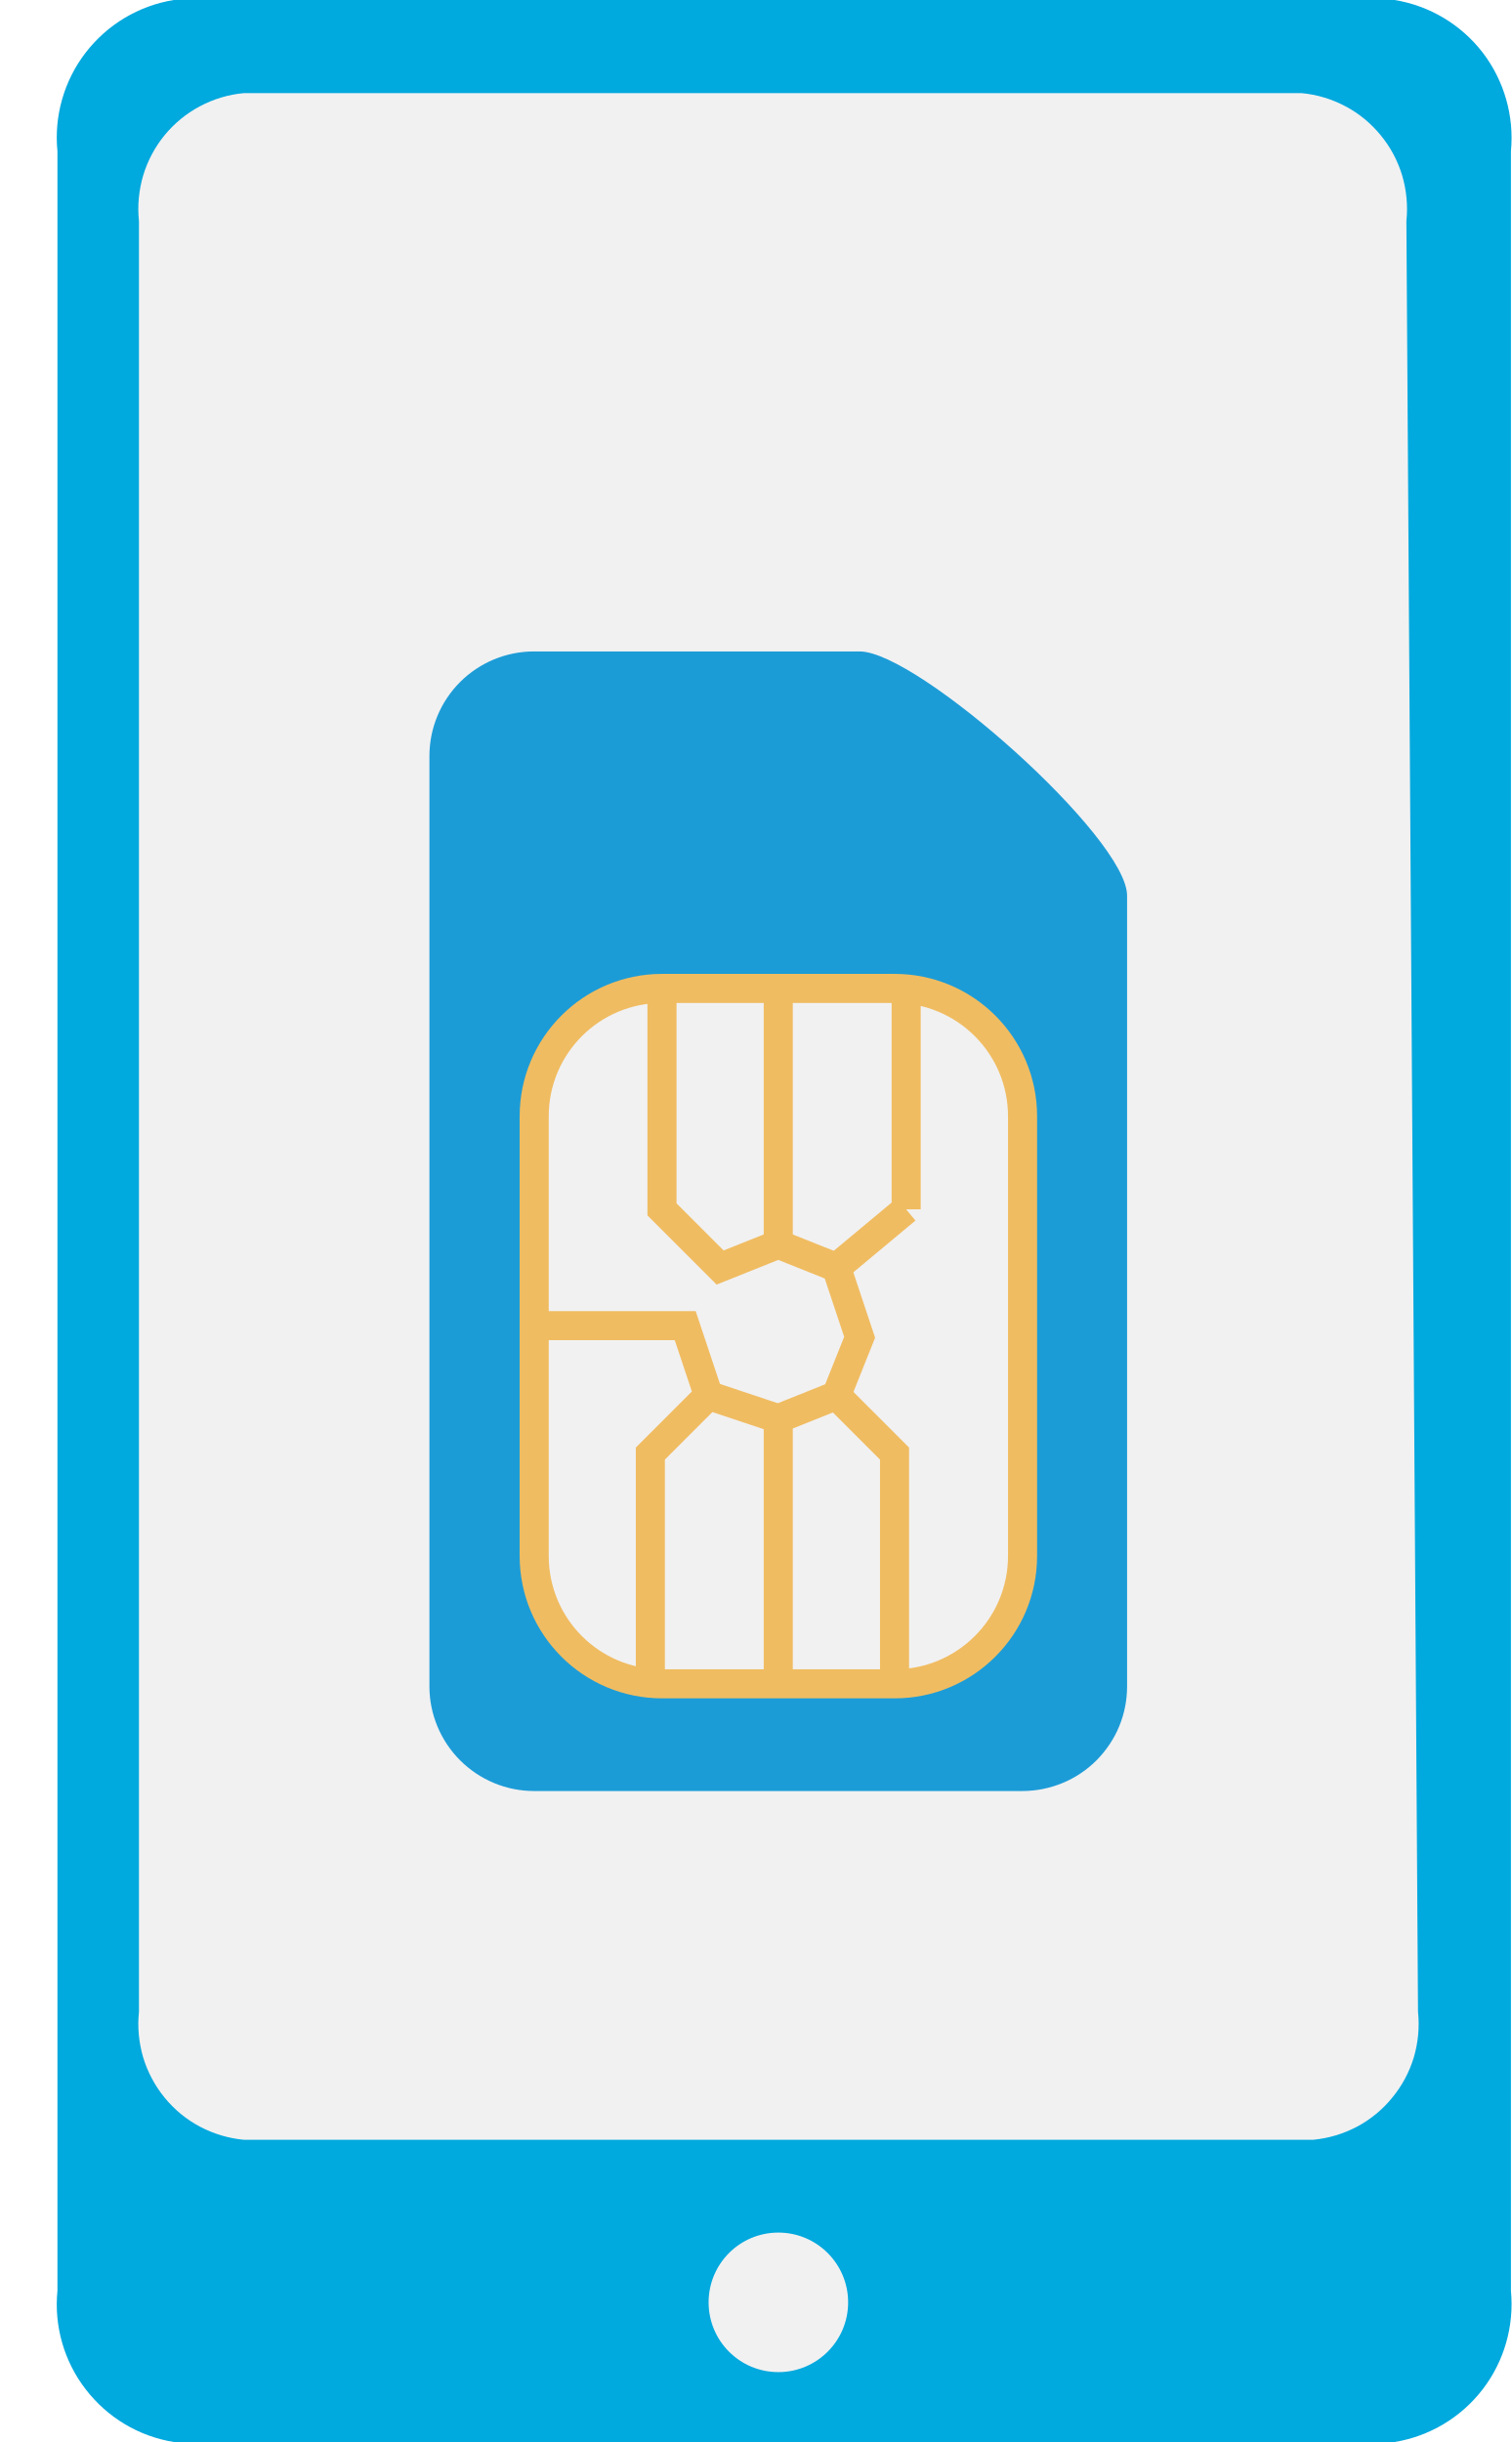
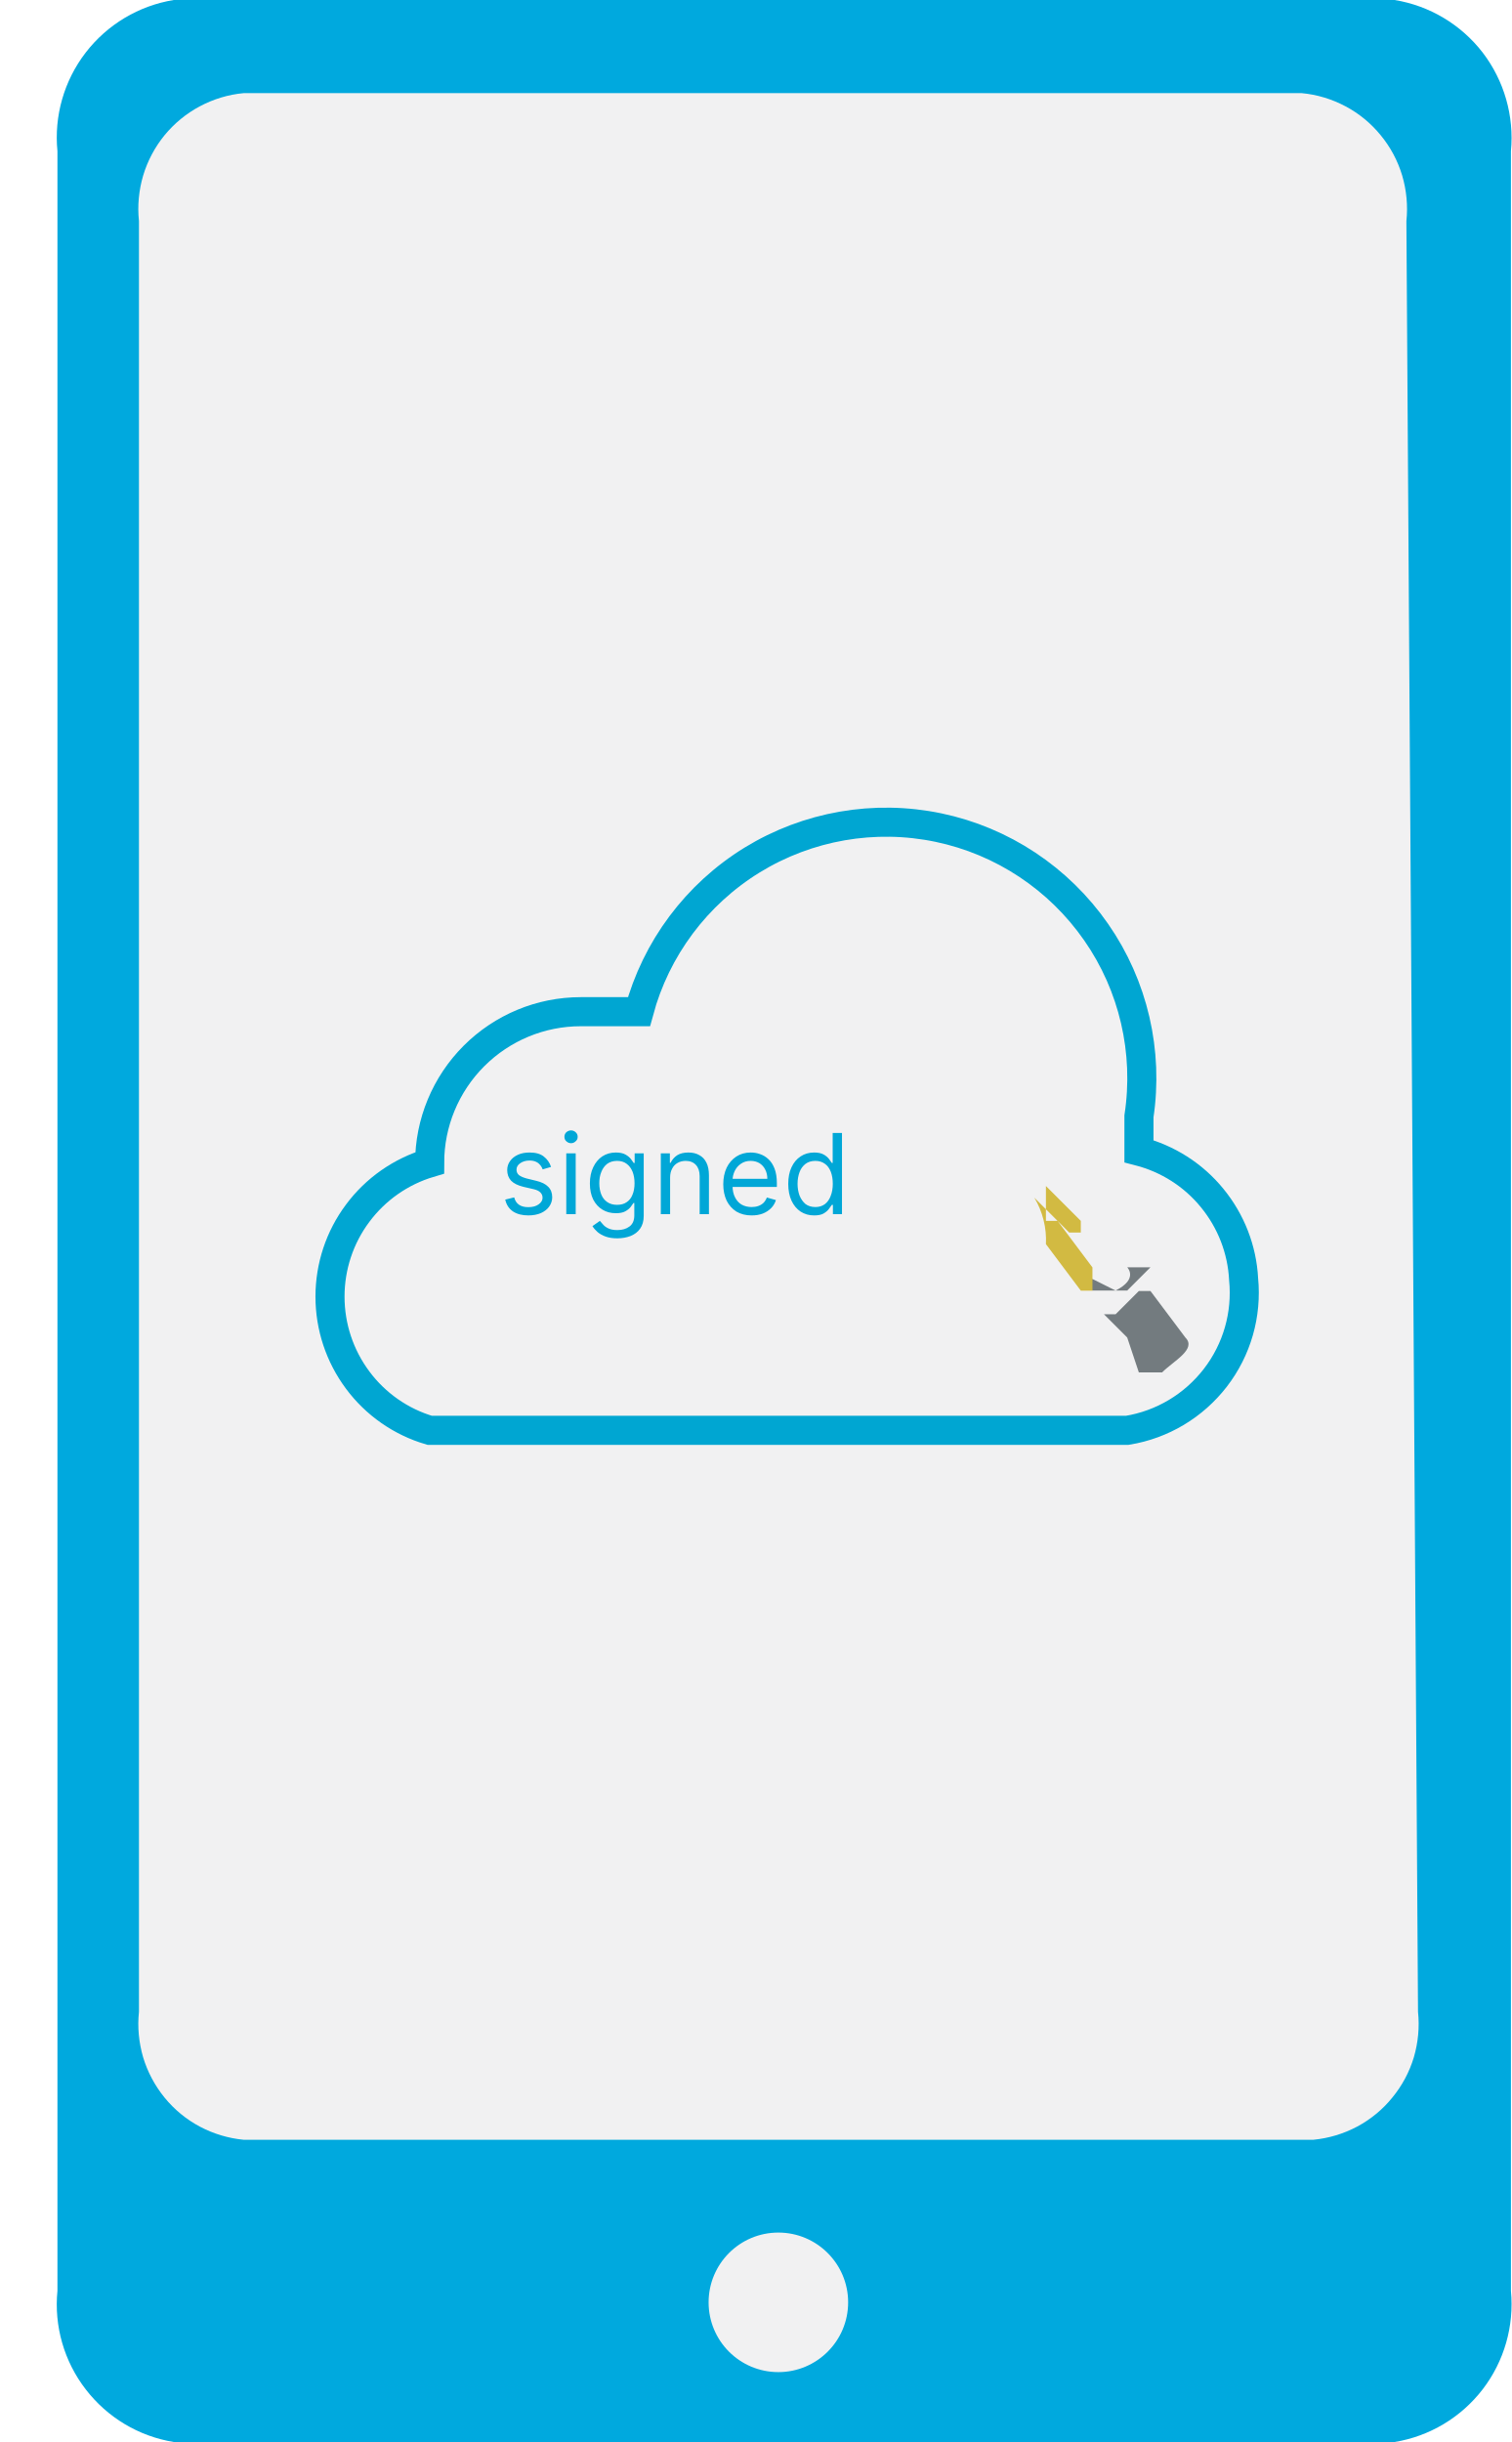
<svg xmlns="http://www.w3.org/2000/svg" width="13" height="21" viewBox="0 0 13 21" fill="none">
  <path d="M12.994 19.7C13.023 20.003 12.936 20.306 12.751 20.547C12.565 20.789 12.294 20.951 11.994 21H1.494C1.193 20.951 0.923 20.789 0.737 20.547C0.551 20.306 0.464 20.003 0.494 19.7V1.3C0.464 0.997 0.551 0.694 0.737 0.452C0.923 0.211 1.193 0.049 1.494 0H11.994C12.294 0.049 12.565 0.211 12.751 0.452C12.936 0.694 13.023 0.997 12.994 1.3V19.7Z" fill="#00A9DE" />
  <path d="M12.195 17.301C12.209 17.432 12.196 17.565 12.159 17.692C12.121 17.818 12.058 17.936 11.974 18.038C11.891 18.141 11.787 18.226 11.671 18.288C11.554 18.35 11.427 18.388 11.295 18.401H2.095C1.963 18.388 1.836 18.35 1.719 18.288C1.602 18.226 1.499 18.141 1.415 18.038C1.332 17.936 1.269 17.818 1.231 17.692C1.194 17.565 1.181 17.432 1.195 17.301V1.901C1.181 1.769 1.194 1.636 1.231 1.51C1.269 1.383 1.332 1.265 1.415 1.163C1.499 1.061 1.602 0.976 1.719 0.914C1.836 0.852 1.963 0.813 2.095 0.801H11.195C11.326 0.813 11.454 0.852 11.571 0.914C11.688 0.976 11.791 1.061 11.874 1.163C11.958 1.265 12.021 1.383 12.059 1.51C12.096 1.636 12.109 1.769 12.095 1.901L12.195 17.301Z" fill="#F1F1F2" />
  <path d="M6.694 20.399C7.025 20.399 7.294 20.131 7.294 19.799C7.294 19.468 7.025 19.199 6.694 19.199C6.362 19.199 6.094 19.468 6.094 19.799C6.094 20.131 6.362 20.399 6.694 20.399Z" fill="#F1F1F2" />
-   <path d="M7.393 5.602H4.593C4.355 5.602 4.126 5.696 3.957 5.865C3.788 6.034 3.693 6.263 3.693 6.502V14.502C3.693 14.74 3.788 14.969 3.957 15.138C4.126 15.307 4.355 15.402 4.593 15.402H8.793C8.912 15.402 9.029 15.378 9.138 15.333C9.247 15.288 9.346 15.222 9.43 15.138C9.513 15.054 9.58 14.955 9.625 14.846C9.67 14.737 9.693 14.62 9.693 14.502V7.702C9.693 7.202 7.893 5.602 7.393 5.602ZM8.793 13.402C8.793 13.693 8.677 13.973 8.471 14.179C8.265 14.386 7.985 14.502 7.693 14.502H5.593C5.302 14.502 5.022 14.386 4.816 14.179C4.609 13.973 4.493 13.693 4.493 13.402V9.502C4.518 9.227 4.645 8.973 4.849 8.788C5.053 8.602 5.318 8.5 5.593 8.502H7.693C7.969 8.5 8.234 8.602 8.438 8.788C8.642 8.973 8.768 9.227 8.793 9.502V13.402Z" fill="#1C9CD7" />
-   <path d="M7.694 8.5H5.694C5.086 8.5 4.594 8.992 4.594 9.6V13.38C4.594 13.988 5.086 14.48 5.694 14.48H7.694C8.301 14.48 8.794 13.988 8.794 13.38V9.6C8.794 8.992 8.301 8.5 7.694 8.5Z" stroke="#F0BC61" stroke-width="0.25" stroke-miterlimit="10" />
-   <path d="M7.693 14.4V12.5L7.193 12L6.693 12.2V14.4V12.2L6.093 12L5.593 12.5V14.4V12.5L6.093 12L5.893 11.4H4.693H5.893L6.093 12L6.693 12.2L7.193 12L7.393 11.5L7.193 10.9L6.693 10.7L6.193 10.9L5.693 10.4V8.5V10.4L6.193 10.9L6.693 10.7V8.5V10.7L7.193 10.9L7.393 11.5L7.193 12L7.693 12.5V14.4Z" stroke="#F0BC61" stroke-width="0.25" stroke-miterlimit="10" />
-   <path d="M7.793 10.4L7.193 10.9L7.793 10.4ZM7.793 10.4V8.5V10.4Z" stroke="#F0BC61" stroke-width="0.25" stroke-miterlimit="10" />
+   <path d="M10.695 11C10.682 10.745 10.587 10.501 10.425 10.303C10.264 10.105 10.043 9.964 9.795 9.9V9.6C9.879 9.045 9.748 8.477 9.427 8.016C9.106 7.554 8.621 7.232 8.071 7.117C7.52 7.002 6.947 7.102 6.468 7.396C5.989 7.691 5.641 8.157 5.495 8.7H4.995C4.65 8.7 4.32 8.837 4.076 9.081C3.832 9.325 3.695 9.656 3.695 10C3.447 10.074 3.23 10.226 3.076 10.433C2.921 10.64 2.838 10.892 2.838 11.15C2.838 11.409 2.921 11.66 3.076 11.868C3.23 12.075 3.447 12.227 3.695 12.3H9.695C9.996 12.251 10.266 12.089 10.452 11.848C10.638 11.607 10.725 11.304 10.695 11Z" stroke="#00A6D2" stroke-width="0.25" stroke-miterlimit="10" />
+   <path d="M9.794 11.802H9.994C10.094 11.702 10.294 11.602 10.194 11.502L9.894 11.102H9.794L9.594 11.302H9.494L9.694 11.502L9.794 11.802Z" fill="#737B7F" />
+   <path d="M9.394 10.998C9.385 11.014 9.381 11.031 9.381 11.048C9.381 11.066 9.385 11.083 9.394 11.098H9.694L9.894 10.898H9.694C9.694 10.898 9.794 10.998 9.594 11.098L9.394 10.998Z" fill="#737B7F" />
+   <path d="M8.995 10.199L9.295 10.499C9.295 10.499 9.295 10.499 9.295 10.599H9.195L8.895 10.299C8.967 10.419 9.002 10.559 8.995 10.699L9.295 11.099H9.395V10.899L9.095 10.499H8.995" fill="#D2BA42" />
+   <path d="M4.739 10.035L4.667 10.056C4.663 10.043 4.656 10.032 4.647 10.02C4.638 10.009 4.627 9.999 4.612 9.992C4.597 9.984 4.577 9.98 4.554 9.98C4.522 9.98 4.495 9.988 4.474 10.003C4.453 10.017 4.442 10.036 4.442 10.058C4.442 10.078 4.449 10.094 4.464 10.106C4.479 10.117 4.501 10.127 4.532 10.135L4.61 10.154C4.657 10.165 4.692 10.182 4.715 10.206C4.738 10.229 4.749 10.259 4.749 10.296C4.749 10.325 4.74 10.352 4.723 10.376C4.706 10.4 4.682 10.418 4.652 10.432C4.621 10.445 4.585 10.452 4.544 10.452C4.491 10.452 4.447 10.441 4.412 10.418C4.377 10.394 4.355 10.361 4.345 10.316L4.422 10.297C4.429 10.325 4.443 10.346 4.463 10.36C4.483 10.374 4.51 10.381 4.543 10.381C4.581 10.381 4.61 10.373 4.632 10.357C4.655 10.341 4.666 10.322 4.666 10.3C4.666 10.281 4.659 10.266 4.647 10.254C4.634 10.241 4.614 10.232 4.588 10.226L4.501 10.206C4.453 10.194 4.418 10.177 4.395 10.153C4.373 10.129 4.362 10.098 4.362 10.062C4.362 10.033 4.37 10.007 4.387 9.984C4.403 9.961 4.426 9.943 4.455 9.93C4.484 9.917 4.517 9.911 4.554 9.911C4.606 9.911 4.647 9.922 4.676 9.945C4.706 9.968 4.727 9.998 4.739 10.035ZM4.87 10.441V9.918H4.951V10.441H4.87ZM4.911 9.831C4.895 9.831 4.882 9.825 4.87 9.814C4.859 9.804 4.854 9.791 4.854 9.776C4.854 9.761 4.859 9.748 4.87 9.737C4.882 9.727 4.895 9.721 4.911 9.721C4.927 9.721 4.94 9.727 4.951 9.737C4.963 9.748 4.968 9.761 4.968 9.776C4.968 9.791 4.963 9.804 4.951 9.814C4.94 9.825 4.927 9.831 4.911 9.831ZM5.309 10.649C5.27 10.649 5.237 10.644 5.209 10.634C5.181 10.624 5.158 10.611 5.139 10.595C5.121 10.579 5.106 10.562 5.095 10.544L5.159 10.499C5.167 10.508 5.176 10.519 5.187 10.531C5.198 10.544 5.213 10.555 5.233 10.564C5.252 10.573 5.278 10.578 5.309 10.578C5.352 10.578 5.386 10.568 5.414 10.547C5.441 10.527 5.455 10.495 5.455 10.451V10.345H5.448C5.442 10.354 5.434 10.366 5.423 10.38C5.412 10.394 5.397 10.406 5.377 10.417C5.357 10.428 5.33 10.433 5.296 10.433C5.253 10.433 5.215 10.423 5.182 10.403C5.148 10.383 5.122 10.354 5.102 10.316C5.083 10.278 5.073 10.231 5.073 10.177C5.073 10.123 5.083 10.076 5.102 10.037C5.121 9.997 5.147 9.966 5.18 9.944C5.214 9.922 5.253 9.911 5.297 9.911C5.331 9.911 5.358 9.917 5.378 9.928C5.398 9.939 5.414 9.952 5.425 9.966C5.435 9.98 5.444 9.992 5.45 10.001H5.458V9.918H5.536V10.456C5.536 10.501 5.525 10.538 5.505 10.566C5.485 10.595 5.457 10.615 5.423 10.629C5.389 10.642 5.351 10.649 5.309 10.649ZM5.307 10.361C5.339 10.361 5.366 10.354 5.388 10.339C5.411 10.324 5.428 10.303 5.439 10.275C5.451 10.247 5.457 10.214 5.457 10.175C5.457 10.138 5.451 10.104 5.44 10.076C5.428 10.047 5.411 10.024 5.389 10.008C5.367 9.991 5.339 9.983 5.307 9.983C5.272 9.983 5.244 9.992 5.221 10.009C5.199 10.026 5.182 10.05 5.171 10.079C5.159 10.108 5.154 10.14 5.154 10.175C5.154 10.212 5.16 10.244 5.171 10.272C5.182 10.3 5.2 10.322 5.222 10.337C5.245 10.353 5.273 10.361 5.307 10.361ZM5.763 10.126V10.441H5.683V9.918H5.761V10H5.767C5.78 9.973 5.798 9.952 5.823 9.935C5.848 9.919 5.881 9.911 5.92 9.911C5.956 9.911 5.987 9.918 6.013 9.933C6.04 9.947 6.061 9.969 6.075 9.998C6.09 10.027 6.097 10.064 6.097 10.109V10.441H6.017V10.114C6.017 10.073 6.006 10.041 5.985 10.018C5.964 9.995 5.934 9.983 5.897 9.983C5.871 9.983 5.848 9.989 5.828 10C5.808 10.011 5.792 10.027 5.781 10.049C5.769 10.07 5.763 10.096 5.763 10.126ZM6.464 10.452C6.414 10.452 6.37 10.441 6.333 10.419C6.297 10.396 6.269 10.365 6.249 10.325C6.23 10.284 6.22 10.237 6.22 10.184C6.22 10.13 6.23 10.083 6.249 10.042C6.269 10.001 6.297 9.969 6.332 9.946C6.367 9.923 6.409 9.911 6.456 9.911C6.483 9.911 6.51 9.915 6.537 9.925C6.563 9.934 6.587 9.948 6.609 9.969C6.631 9.989 6.648 10.016 6.661 10.049C6.674 10.083 6.681 10.124 6.681 10.173V10.207H6.277V10.137H6.599C6.599 10.108 6.593 10.081 6.581 10.058C6.57 10.035 6.553 10.017 6.532 10.003C6.51 9.99 6.485 9.983 6.456 9.983C6.424 9.983 6.396 9.991 6.373 10.007C6.349 10.023 6.332 10.043 6.319 10.069C6.307 10.094 6.3 10.121 6.3 10.15V10.196C6.3 10.236 6.307 10.269 6.321 10.296C6.335 10.324 6.354 10.345 6.378 10.359C6.403 10.373 6.432 10.38 6.464 10.38C6.485 10.38 6.504 10.377 6.521 10.371C6.539 10.365 6.553 10.356 6.566 10.344C6.578 10.332 6.588 10.316 6.595 10.298L6.673 10.32C6.665 10.346 6.651 10.37 6.631 10.39C6.612 10.409 6.588 10.425 6.56 10.436C6.531 10.447 6.5 10.452 6.464 10.452ZM7.001 10.452C6.957 10.452 6.919 10.441 6.885 10.419C6.852 10.397 6.826 10.366 6.807 10.325C6.788 10.284 6.779 10.236 6.779 10.181C6.779 10.126 6.788 10.078 6.807 10.038C6.826 9.997 6.852 9.966 6.886 9.944C6.919 9.922 6.958 9.911 7.002 9.911C7.036 9.911 7.063 9.917 7.083 9.928C7.103 9.939 7.118 9.952 7.129 9.966C7.139 9.98 7.148 9.992 7.154 10.001H7.161V9.743H7.241V10.441H7.163V10.361H7.154C7.148 10.37 7.139 10.383 7.128 10.397C7.118 10.411 7.102 10.424 7.082 10.436C7.062 10.447 7.035 10.452 7.001 10.452ZM7.012 10.38C7.044 10.38 7.071 10.372 7.094 10.355C7.116 10.338 7.133 10.314 7.144 10.284C7.156 10.254 7.162 10.219 7.162 10.18C7.162 10.14 7.156 10.106 7.145 10.077C7.133 10.047 7.117 10.024 7.094 10.008C7.072 9.992 7.045 9.983 7.012 9.983C6.978 9.983 6.949 9.992 6.927 10.009C6.904 10.027 6.887 10.05 6.876 10.08C6.865 10.11 6.859 10.143 6.859 10.18C6.859 10.217 6.865 10.251 6.876 10.281C6.888 10.311 6.905 10.335 6.927 10.354C6.95 10.371 6.978 10.38 7.012 10.38Z" fill="#00A7D7" />
</svg>
